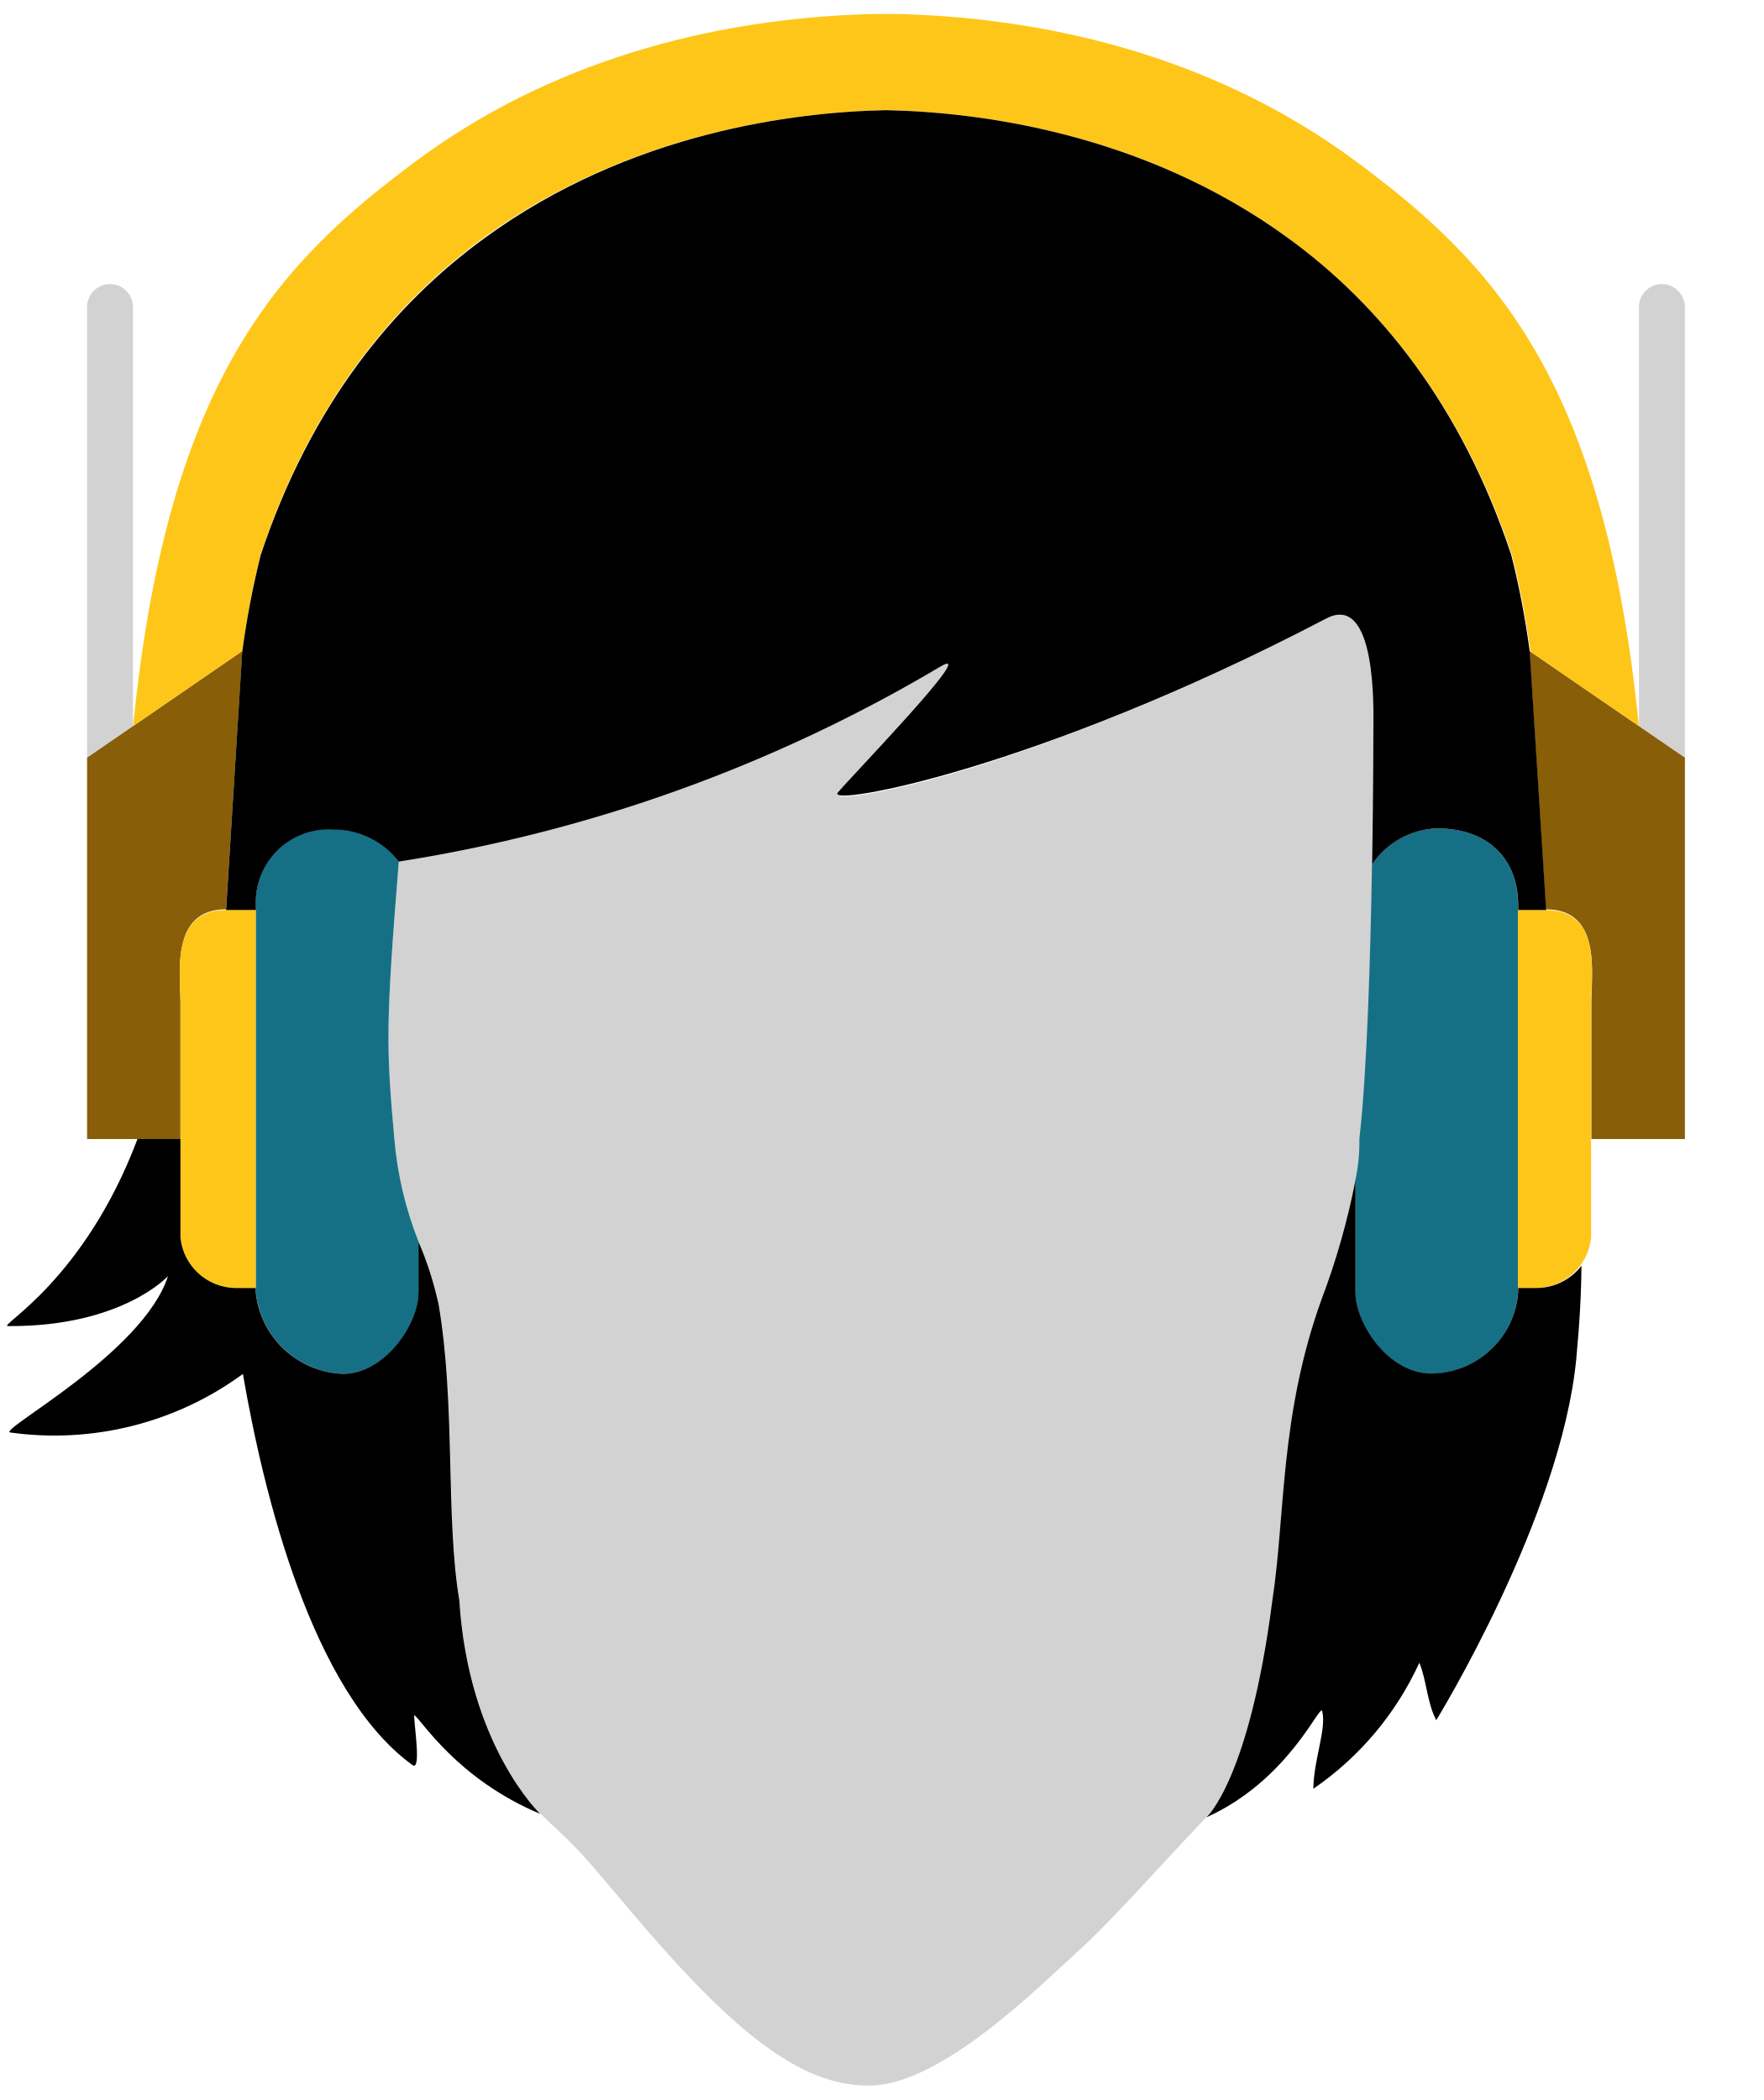
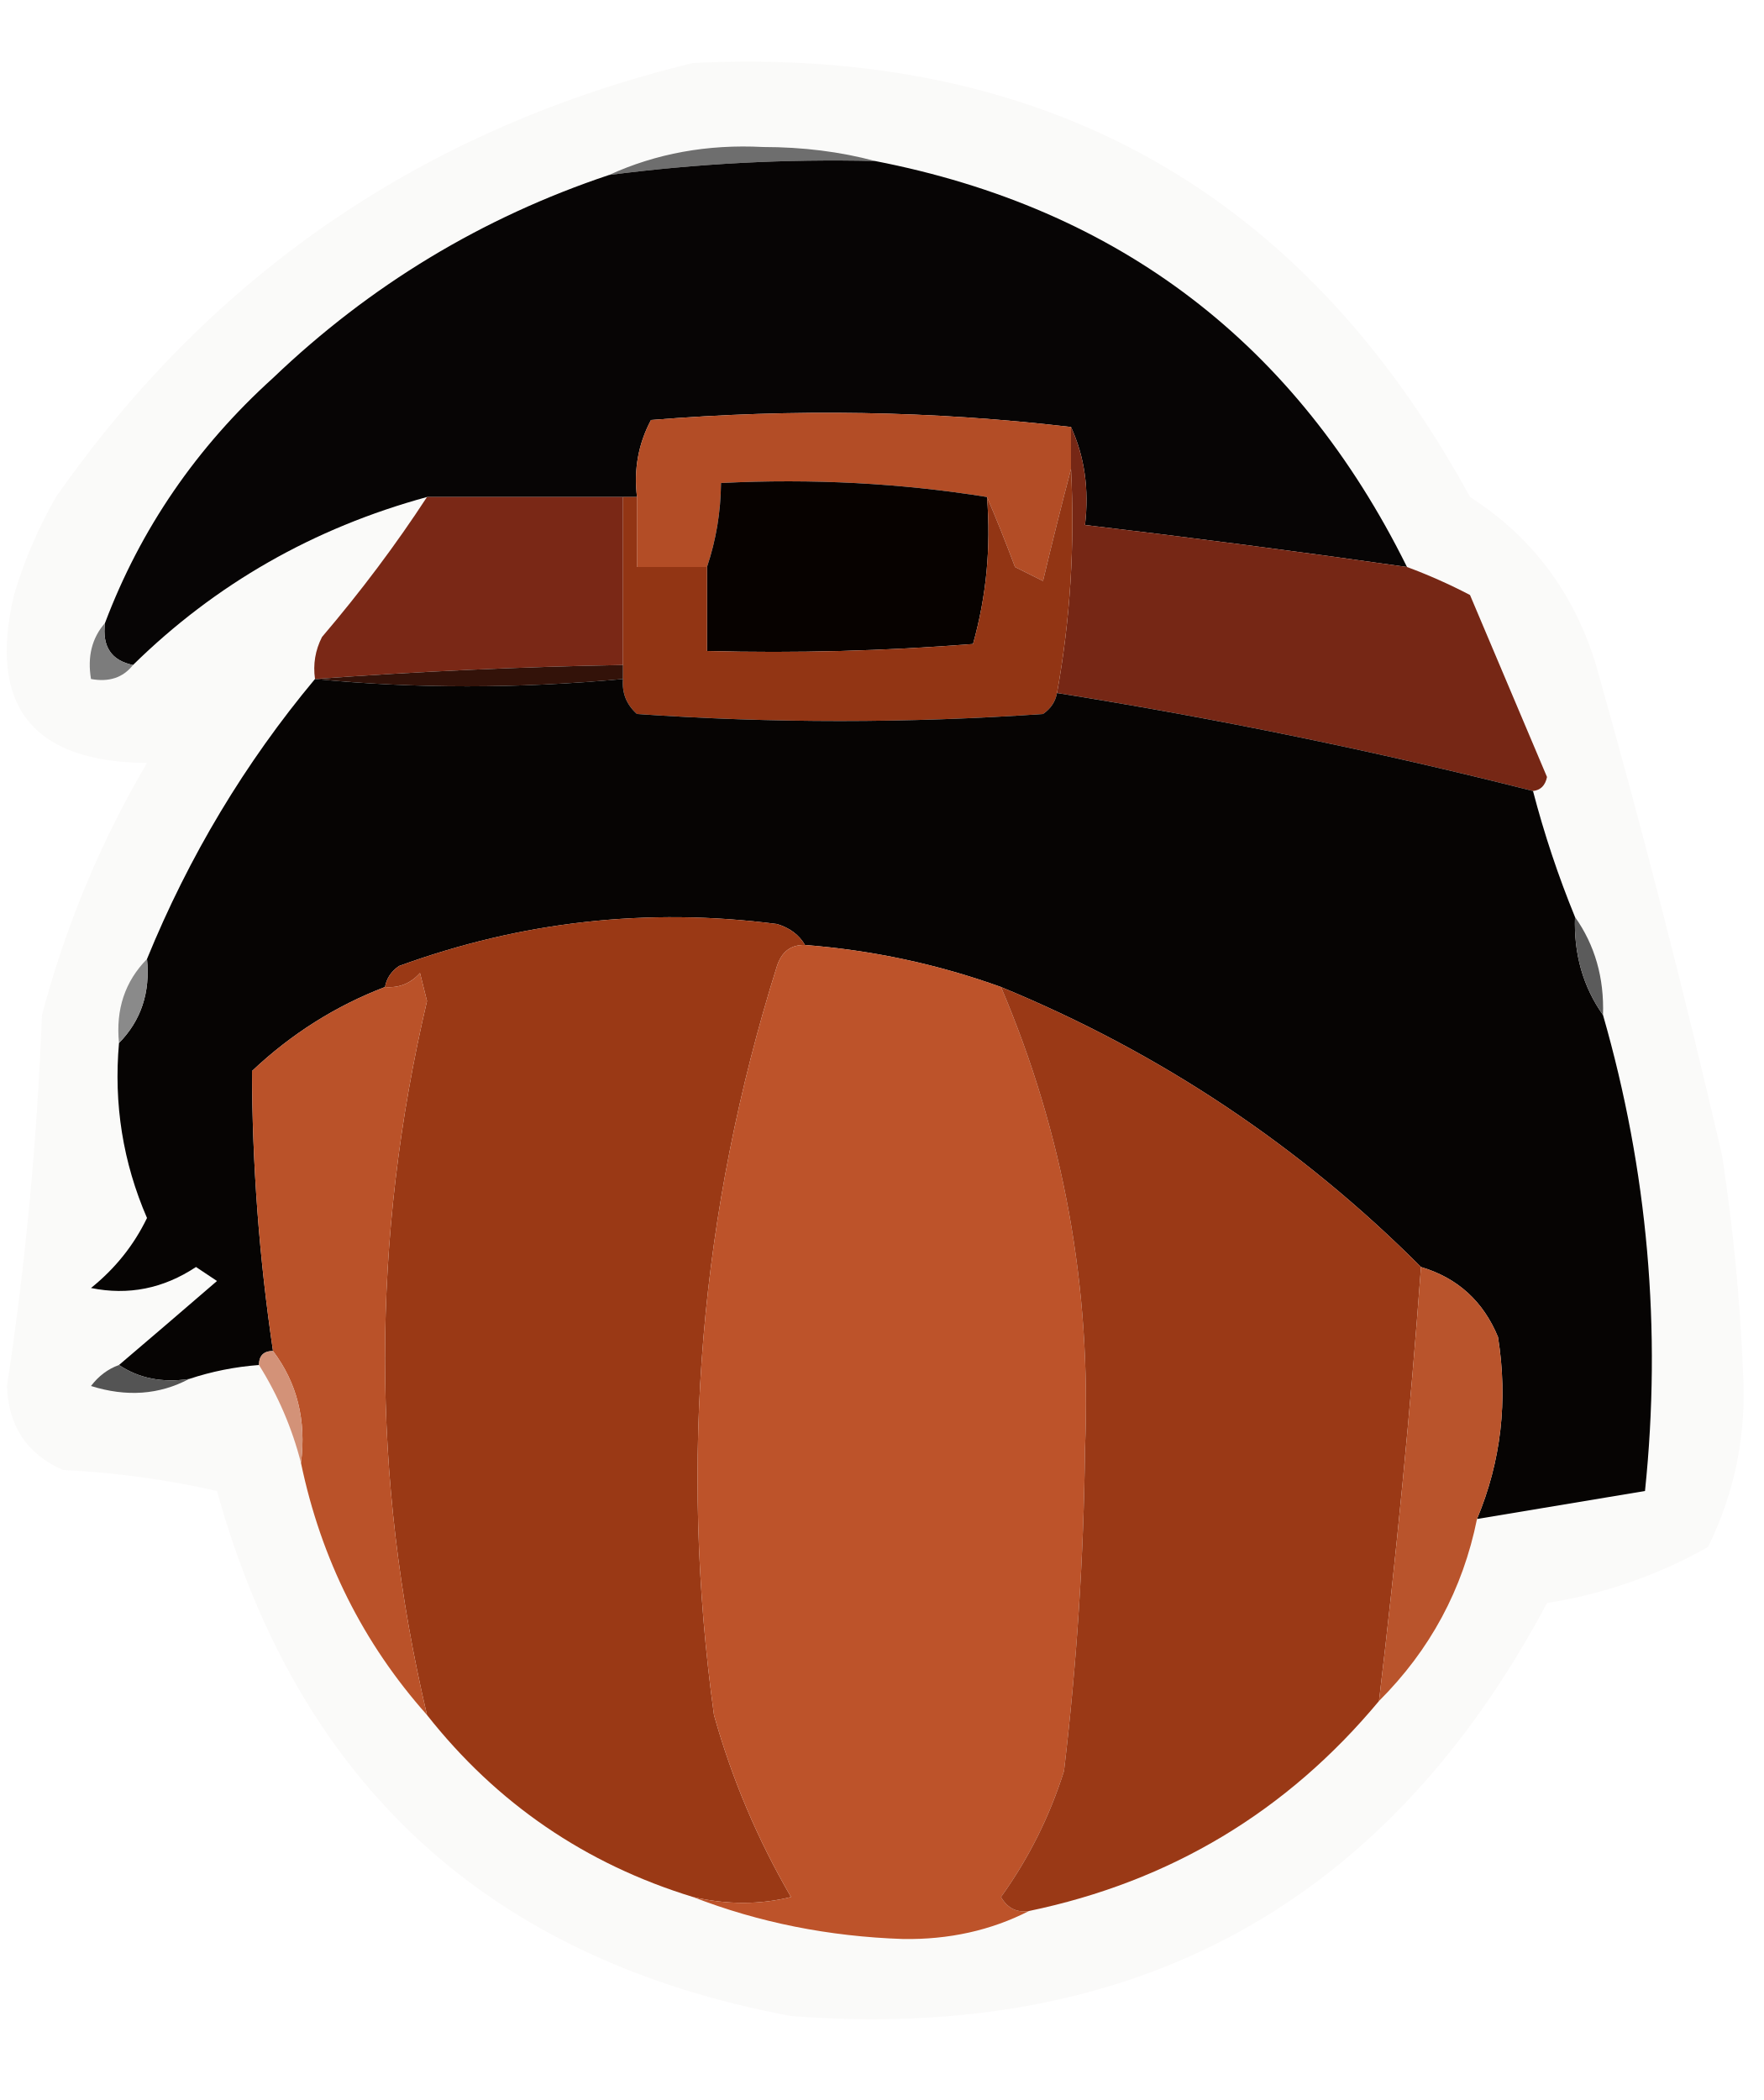
- <svg xmlns="http://www.w3.org/2000/svg" viewBox="0 0 126 150">
-   <path d="m7.86 20.29a1.64 1.64 0 0 0 -1.64 1.64v32.19l3.28-2.25v-29.94a1.65 1.65 0 0 0 -1.64-1.64z" fill="#d2d2d2" />
-   <path d="m17.31 46.5-11.09 7.62v27.24h6.67v-9.72c0-2.15-.72-6.69 3.26-6.69z" fill="#895e08" />
-   <path d="m118.71 20.29a1.64 1.64 0 0 0 -1.64 1.64v29.94l3.28 2.25v-32.19a1.65 1.65 0 0 0 -1.64-1.64z" fill="#d2d2d2" />
-   <path d="m109.25 46.5 11.1 7.62v27.24h-6.68v-9.72c0-2.15.73-6.69-3.25-6.69z" fill="#895e08" />
-   <path d="m16.15 65c-4 0-3.26 4.54-3.26 6.69v16.8a4 4 0 0 0 3.88 3.51h1.51v-27z" fill="#ffc61a" />
-   <path d="m0 0h126v150h-126z" fill="none" opacity=".6" />
-   <path d="m94.73 44.18c-20.68 10.82-35.73 13.61-34.9 12.46s10.35-10.82 7.32-9a108.83 108.83 0 0 1 -38.66 13.81c-.95 11.81-.92 13.32-.32 19.92.53 5.95 2.61 8.54 3.16 11.74 1.24 7.19.51 15.17 1.49 21.2.65 10.4 5.79 15.25 5.79 15.25 3.18 3 2.47 2.28 6.48 7 7.33 8.66 12.1 12.44 17 12.41 5.14 0 12.23-7.19 14.71-9.41s5.36-5.53 9.4-9.8c0 0 3.06-2.67 4.71-15.48.94-6.09.49-13.23 3.52-21.53 3-8.14 2.71-11.46 2.71-11.46 1-8.54 1-29.48 1-29.48-.04-1.06.2-9.52-3.41-7.63z" fill="#d2d2d2" />
-   <path d="m102.63 59.17a5.86 5.86 0 0 0 -4.63 2.56c-.11 6.62-.36 14.94-.9 19.59a13.53 13.53 0 0 1 -.29 3v8c0 2.28 2.41 5.81 5.39 5.81a6.27 6.27 0 0 0 6.23-5.81v-27.67c.01-3.1-1.94-5.48-5.8-5.48z" fill="#167085" />
-   <path d="m28.17 81.37c-.59-6.6-.63-8.11.32-19.88a5.86 5.86 0 0 0 -4.71-2.29 5.19 5.19 0 0 0 -5.5 5.45v27.67a6.5 6.5 0 0 0 6.23 5.81c3 0 5.39-3.53 5.39-5.81v-3.63a25.8 25.8 0 0 1 -1.73-7.32z" fill="#167085" />
-   <path d="m110.42 65h-2v27h1.35a4 4 0 0 0 3.88-3.58v-16.78c.02-2.15.75-6.64-3.23-6.64z" fill="#ffc61a" />
-   <path d="m109.25 46.5 7.81 5.36c-2.49-25.13-10.71-33.29-20.24-40.36-9.37-6.94-20.82-10.18-32.6-10.5h-.94-.94c-11.8.3-23.23 3.54-32.59 10.48-9.54 7.09-17.75 15.25-20.24 40.38l7.8-5.36a63.45 63.45 0 0 1 1.32-6.93c3.57-10.75 9.48-17.91 16-22.65 10.37-7.49 22.17-8.92 28.65-9.05 6.48.13 18.33 1.56 28.72 9.13 6.51 4.74 12.41 11.9 16 22.65a61.37 61.37 0 0 1 1.32 6.92z" fill="#ffc61a" />
-   <path d="m32.81 114.31c-1-6-.25-14-1.49-21.2a24.57 24.57 0 0 0 -1.43-4.42v3.63c0 2.28-2.41 5.81-5.39 5.81a6.5 6.5 0 0 1 -6.23-5.81v-.32h-1.5a4 4 0 0 1 -3.88-3.58v-7.06h-3.07c-3.82 10.14-9.97 13.35-9.26 13.36 8.15.06 11.44-3.57 11.44-3.57-1.78 5.52-12.18 11-11.27 11.17a22.79 22.79 0 0 0 16.62-4.18c1.47 8.53 4.91 22.69 12.09 27.92.68.55.14-2.81.14-3.56.55.36 3.05 4.56 9 7.06.02 0-5.12-4.85-5.77-15.25z" />
-   <path d="m109.79 92h-1.35v.3a6.27 6.27 0 0 1 -6.23 5.81c-3 0-5.39-3.53-5.39-5.81v-8a52.05 52.05 0 0 1 -2.42 8.5c-3 8.3-2.58 15.44-3.52 21.53-1.65 12.81-4.71 15.48-4.71 15.48 5.89-2.65 8.12-8.18 8.27-7.59.33 1.26-.61 3.47-.63 5.55a22 22 0 0 0 7.57-9c.52 1.23.55 2.86 1.21 4.1 0 0 8.9-14.46 10-25.8.25-2.64.36-4.81.37-6.66a4.06 4.06 0 0 1 -3.17 1.59z" />
-   <path d="m98.1 51.84s0 4.35-.09 9.89a5.86 5.86 0 0 1 4.62-2.56c3.86 0 5.81 2.38 5.81 5.48v.35h2l-1.17-18.43a61.37 61.37 0 0 0 -1.32-6.92c-3.59-10.8-9.49-17.96-15.95-22.65-10.39-7.57-22.24-9-28.72-9.13-6.48.13-18.28 1.56-28.66 9.13-6.51 4.74-12.42 11.9-16 22.65a63.45 63.45 0 0 0 -1.32 6.93l-1.15 18.42h2.13v-.3a5.19 5.19 0 0 1 5.5-5.45 5.86 5.86 0 0 1 4.71 2.29 108.83 108.83 0 0 0 38.66-13.91c3-1.81-6.53 8-7.32 9s14.22-1.63 34.9-12.45c3.61-1.89 3.37 6.57 3.37 7.66z" />
+ <svg xmlns="http://www.w3.org/2000/svg" version="1.1" width="126px" height="150px" style="shape-rendering:geometricPrecision; text-rendering:geometricPrecision; image-rendering:optimizeQuality; fill-rule:evenodd; clip-rule:evenodd">
+   <g>
+     <path style="opacity:0.783" fill="#f9f8f7" d="M 49.5,4.5 C 74.568,3.28 93.068,13.613 105,35.5C 109.436,38.348 112.436,42.348 114,47.5C 117.269,59.056 120.269,70.723 123,82.5C 123.788,87.639 124.288,92.806 124.5,98C 124.764,102.406 123.931,106.573 122,110.5C 118.417,112.518 114.583,113.852 110.5,114.5C 99.034,136.061 81.034,145.895 56.5,144C 34.999,139.997 21.333,127.497 15.5,106.5C 11.878,105.675 8.211,105.175 4.5,105C 1.932,103.873 0.598,101.873 0.5,99C 1.812,90.388 2.646,81.555 3,72.5C 4.684,66.136 7.184,60.136 10.5,54.5C 2.302,54.425 -0.865,50.425 1,42.5C 1.725,40.051 2.725,37.717 4,35.5C 15.202,19.483 30.369,9.15 49.5,4.5 Z" />
+   </g>
+   <g>
+     <path style="opacity:1" fill="#6e6e6e" d="M 62.5,11.5 C 56.131,11.347 49.797,11.68 43.5,12.5C 46.865,10.961 50.531,10.294 54.5,10.5C 57.355,10.502 60.022,10.836 62.5,11.5 Z" />
+   </g>
+   <g>
+     <path style="opacity:1" fill="#070505" d="M 62.5,11.5 C 79.942,14.89 92.608,24.556 100.5,40.5C 92.847,39.407 85.18,38.407 77.5,37.5C 77.802,34.941 77.468,32.607 76.5,30.5C 66.675,29.342 56.675,29.175 46.5,30C 45.594,31.7 45.261,33.533 45.5,35.5C 45.167,35.5 44.833,35.5 44.5,35.5C 39.833,35.5 35.167,35.5 30.5,35.5C 22.383,37.72 15.383,41.72 9.5,47.5C 7.952,47.179 7.285,46.179 7.5,44.5C 10.041,37.771 14.041,31.937 19.5,27C 26.437,20.367 34.437,15.533 43.5,12.5C 49.797,11.68 56.131,11.347 62.5,11.5 Z" />
+   </g>
+   <g>
+     <path style="opacity:1" fill="#b34d26" d="M 76.5,30.5 C 76.5,31.5 76.5,32.5 76.5,33.5C 75.834,36.028 75.168,38.694 74.5,41.5C 73.833,41.167 73.167,40.833 72.5,40.5C 71.83,38.709 71.163,37.042 70.5,35.5C 64.355,34.51 58.022,34.176 51.5,34.5C 51.483,36.565 51.15,38.565 50.5,40.5C 48.833,40.5 47.167,40.5 45.5,40.5C 45.5,38.833 45.5,37.167 45.5,35.5C 45.261,33.533 45.594,31.7 46.5,30C 56.675,29.175 66.675,29.342 76.5,30.5 Z" />
+   </g>
+   <g>
+     <path style="opacity:1" fill="#7a2816" d="M 30.5,35.5 C 35.167,35.5 39.833,35.5 44.5,35.5C 44.5,39.5 44.5,43.5 44.5,47.5C 37.155,47.629 29.822,47.962 22.5,48.5C 22.351,47.448 22.517,46.448 23,45.5C 25.773,42.247 28.273,38.914 30.5,35.5 Z" />
+   </g>
+   <g>
+     <path style="opacity:1" fill="#070200" d="M 70.5,35.5 C 70.789,39.106 70.456,42.606 69.5,46C 63.175,46.499 56.842,46.666 50.5,46.5C 50.5,44.5 50.5,42.5 50.5,40.5C 51.15,38.565 51.483,36.565 51.5,34.5C 58.022,34.176 64.355,34.51 70.5,35.5 Z" />
+   </g>
+   <g>
+     <path style="opacity:1" fill="#762715" d="M 76.5,30.5 C 77.468,32.607 77.802,34.941 77.5,37.5C 85.18,38.407 92.847,39.407 100.5,40.5C 102.03,41.067 103.53,41.733 105,42.5C 106.833,46.833 108.667,51.167 110.5,55.5C 110.376,56.107 110.043,56.44 109.5,56.5C 98.322,53.664 86.989,51.331 75.5,49.5C 76.449,44.26 76.782,38.926 76.5,33.5C 76.5,32.5 76.5,31.5 76.5,30.5 Z" />
+   </g>
+   <g>
+     <path style="opacity:1" fill="#923514" d="M 76.5,33.5 C 76.782,38.926 76.449,44.26 75.5,49.5C 75.389,50.117 75.056,50.617 74.5,51C 64.833,51.667 55.167,51.667 45.5,51C 44.748,50.329 44.414,49.496 44.5,48.5C 44.5,48.167 44.5,47.833 44.5,47.5C 44.5,43.5 44.5,39.5 44.5,35.5C 44.833,35.5 45.167,35.5 45.5,35.5C 45.5,37.167 45.5,38.833 45.5,40.5C 47.167,40.5 48.833,40.5 50.5,40.5C 50.5,42.5 50.5,44.5 50.5,46.5C 56.842,46.666 63.175,46.499 69.5,46C 70.456,42.606 70.789,39.106 70.5,35.5C 71.163,37.042 71.83,38.709 72.5,40.5C 73.167,40.833 73.833,41.167 74.5,41.5C 75.168,38.694 75.834,36.028 76.5,33.5 Z" />
+   </g>
+   <g>
+     <path style="opacity:1" fill="#7c7c7c" d="M 7.5,44.5 C 7.285,46.179 7.952,47.179 9.5,47.5C 8.791,48.404 7.791,48.737 6.5,48.5C 6.232,46.901 6.566,45.568 7.5,44.5 Z" />
+   </g>
+   <g>
+     <path style="opacity:1" fill="#331209" d="M 44.5,47.5 C 44.5,47.833 44.5,48.167 44.5,48.5C 36.993,49.198 29.659,49.198 22.5,48.5C 29.822,47.962 37.155,47.629 44.5,47.5 Z" />
+   </g>
+   <g>
+     <path style="opacity:1" fill="#060403" d="M 22.5,48.5 C 29.659,49.198 36.993,49.198 44.5,48.5C 44.414,49.496 44.748,50.329 45.5,51C 55.167,51.667 64.833,51.667 74.5,51C 75.056,50.617 75.389,50.117 75.5,49.5C 86.989,51.331 98.322,53.664 109.5,56.5C 110.302,59.574 111.302,62.574 112.5,65.5C 112.41,68.152 113.076,70.486 114.5,72.5C 117.699,83.626 118.699,94.959 117.5,106.5C 113.5,107.167 109.5,107.833 105.5,108.5C 107.222,104.384 107.722,100.05 107,95.5C 105.945,92.944 104.112,91.278 101.5,90.5C 92.851,81.84 82.851,75.173 71.5,70.5C 66.992,68.874 62.325,67.874 57.5,67.5C 57.083,66.778 56.416,66.278 55.5,66C 46.249,64.807 37.249,65.807 28.5,69C 27.944,69.383 27.611,69.883 27.5,70.5C 23.968,71.853 20.801,73.853 18,76.5C 18.015,83.194 18.515,89.861 19.5,96.5C 18.833,96.5 18.5,96.833 18.5,97.5C 16.784,97.629 15.117,97.962 13.5,98.5C 11.585,98.784 9.919,98.451 8.5,97.5C 10.789,95.552 13.122,93.552 15.5,91.5C 15,91.167 14.5,90.833 14,90.5C 11.67,92.043 9.17,92.543 6.5,92C 8.227,90.611 9.561,88.944 10.5,87C 8.78,83.025 8.113,78.859 8.5,74.5C 10.074,72.898 10.741,70.898 10.5,68.5C 13.497,61.162 17.497,54.495 22.5,48.5 Z" />
+   </g>
+   <g>
+     <path style="opacity:1" fill="#9a3915" d="M 57.5,67.5 C 56.503,67.47 55.836,67.97 55.5,69C 49.997,86.519 48.497,104.352 51,122.5C 52.276,127.054 54.109,131.387 56.5,135.5C 54.282,136.057 51.949,136.057 49.5,135.5C 41.81,133.143 35.477,128.809 30.5,122.5C 26.503,105.53 26.503,88.53 30.5,71.5C 30.333,70.833 30.167,70.167 30,69.5C 29.329,70.252 28.496,70.586 27.5,70.5C 27.611,69.883 27.944,69.383 28.5,69C 37.249,65.807 46.249,64.807 55.5,66C 56.416,66.278 57.083,66.778 57.5,67.5 Z" />
+   </g>
+   <g>
+     <path style="opacity:1" fill="#bd532a" d="M 57.5,67.5 C 62.325,67.874 66.992,68.874 71.5,70.5C 75.97,80.979 77.97,91.979 77.5,103.5C 77.409,111.194 76.909,118.861 76,126.5C 74.973,129.754 73.473,132.754 71.5,135.5C 71.957,136.298 72.624,136.631 73.5,136.5C 70.785,137.886 67.785,138.553 64.5,138.5C 59.197,138.322 54.197,137.322 49.5,135.5C 51.949,136.057 54.282,136.057 56.5,135.5C 54.109,131.387 52.276,127.054 51,122.5C 48.497,104.352 49.997,86.519 55.5,69C 55.836,67.97 56.503,67.47 57.5,67.5 Z" />
+   </g>
+   <g>
+     <path style="opacity:1" fill="#5b5b5b" d="M 112.5,65.5 C 113.924,67.514 114.59,69.848 114.5,72.5C 113.076,70.486 112.41,68.152 112.5,65.5 Z" />
+   </g>
+   <g>
+     <path style="opacity:1" fill="#ba5229" d="M 30.5,122.5 C 25.933,117.365 22.933,111.365 21.5,104.5C 21.889,101.447 21.223,98.78 19.5,96.5C 18.515,89.861 18.015,83.194 18,76.5C 20.801,73.853 23.968,71.853 27.5,70.5C 28.496,70.586 29.329,70.252 30,69.5C 30.167,70.167 30.333,70.833 30.5,71.5C 26.503,88.53 26.503,105.53 30.5,122.5 Z" />
+   </g>
+   <g>
+     <path style="opacity:1" fill="#8a8a8a" d="M 10.5,68.5 C 10.741,70.898 10.074,72.898 8.5,74.5C 8.259,72.102 8.926,70.102 10.5,68.5 Z" />
+   </g>
+   <g>
+     <path style="opacity:1" fill="#9a3916" d="M 71.5,70.5 C 82.851,75.173 92.851,81.84 101.5,90.5C 100.746,100.713 99.746,111.046 98.5,121.5C 91.928,129.399 83.595,134.399 73.5,136.5C 72.624,136.631 71.957,136.298 71.5,135.5C 73.473,132.754 74.973,129.754 76,126.5C 76.909,118.861 77.409,111.194 77.5,103.5C 77.97,91.979 75.97,80.979 71.5,70.5 Z" />
+   </g>
+   <g>
+     <path style="opacity:1" fill="#b9542c" d="M 101.5,90.5 C 104.112,91.278 105.945,92.944 107,95.5C 107.722,100.05 107.222,104.384 105.5,108.5C 104.485,113.522 102.151,117.856 98.5,121.5C 99.746,111.046 100.746,100.713 101.5,90.5 Z" />
+   </g>
+   <g>
+     <path style="opacity:1" fill="#545454" d="M 8.5,97.5 C 9.919,98.451 11.585,98.784 13.5,98.5C 11.372,99.629 9.039,99.796 6.5,99C 7.044,98.283 7.711,97.783 8.5,97.5 Z" />
+   </g>
+   <g>
+     <path style="opacity:1" fill="#d39278" d="M 18.5,97.5 C 18.5,96.833 18.833,96.5 19.5,96.5C 21.223,98.78 21.889,101.447 21.5,104.5C 20.869,102.025 19.869,99.692 18.5,97.5 Z" />
+   </g>
</svg>
